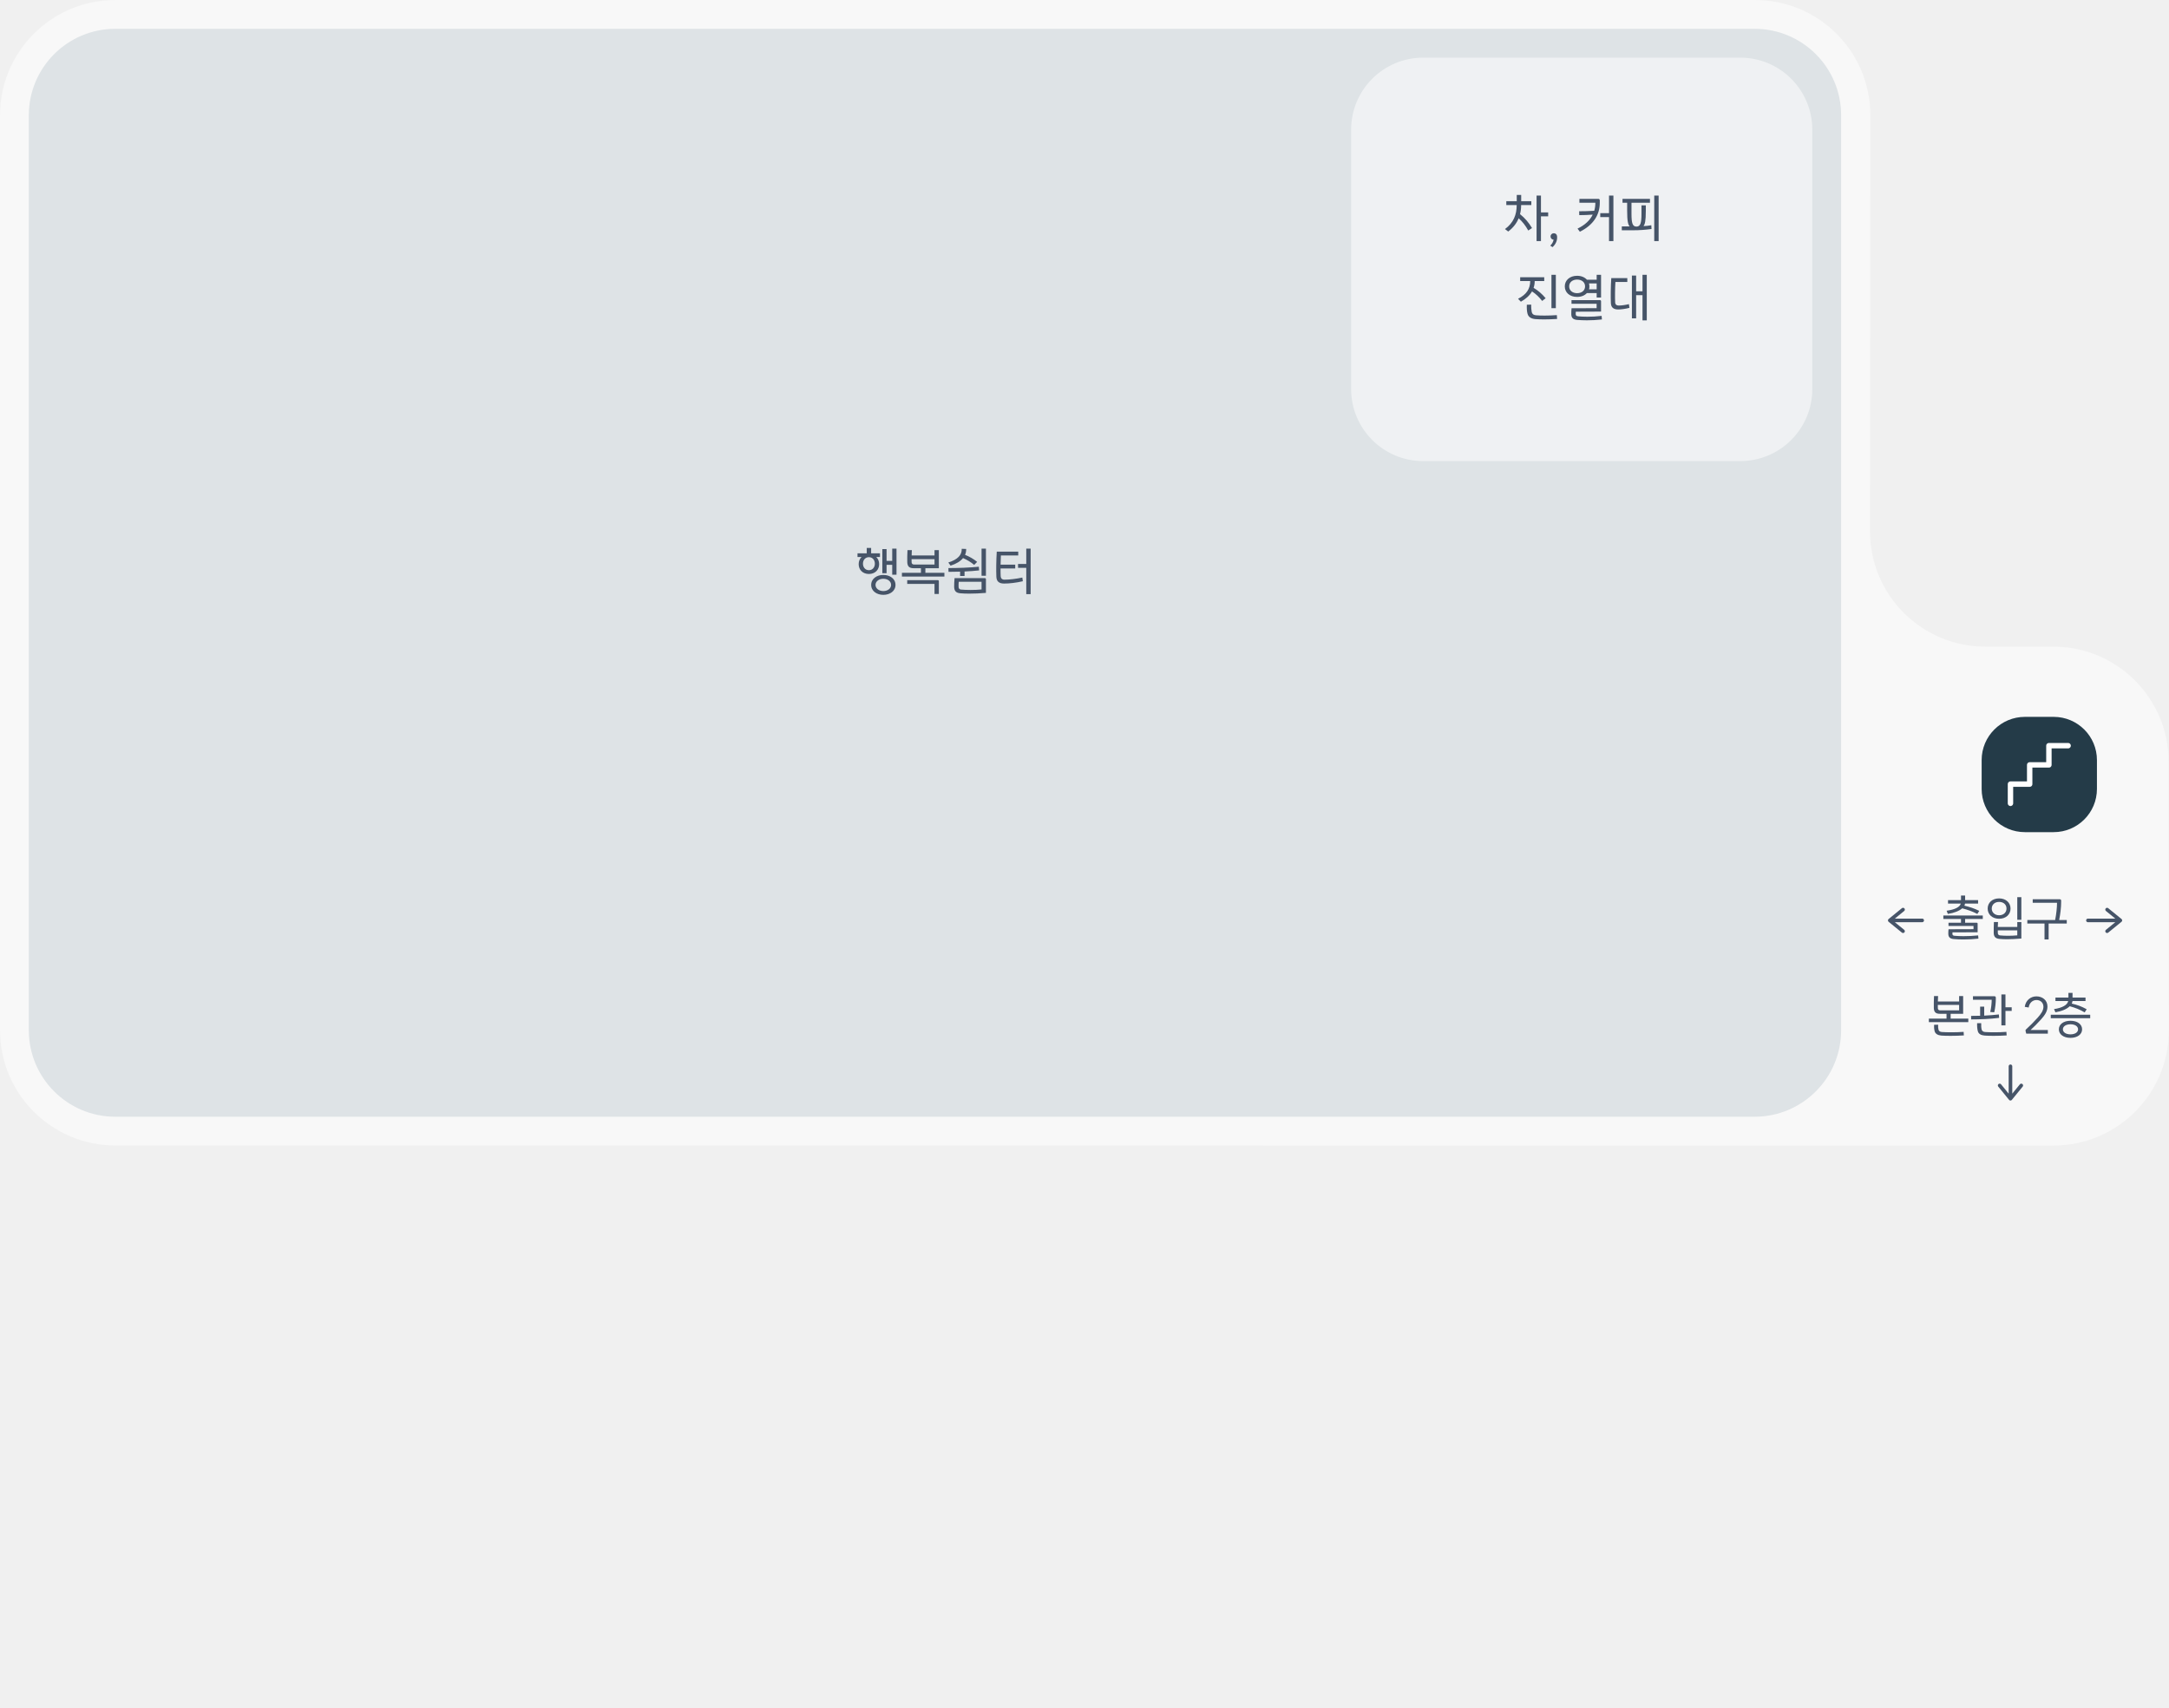
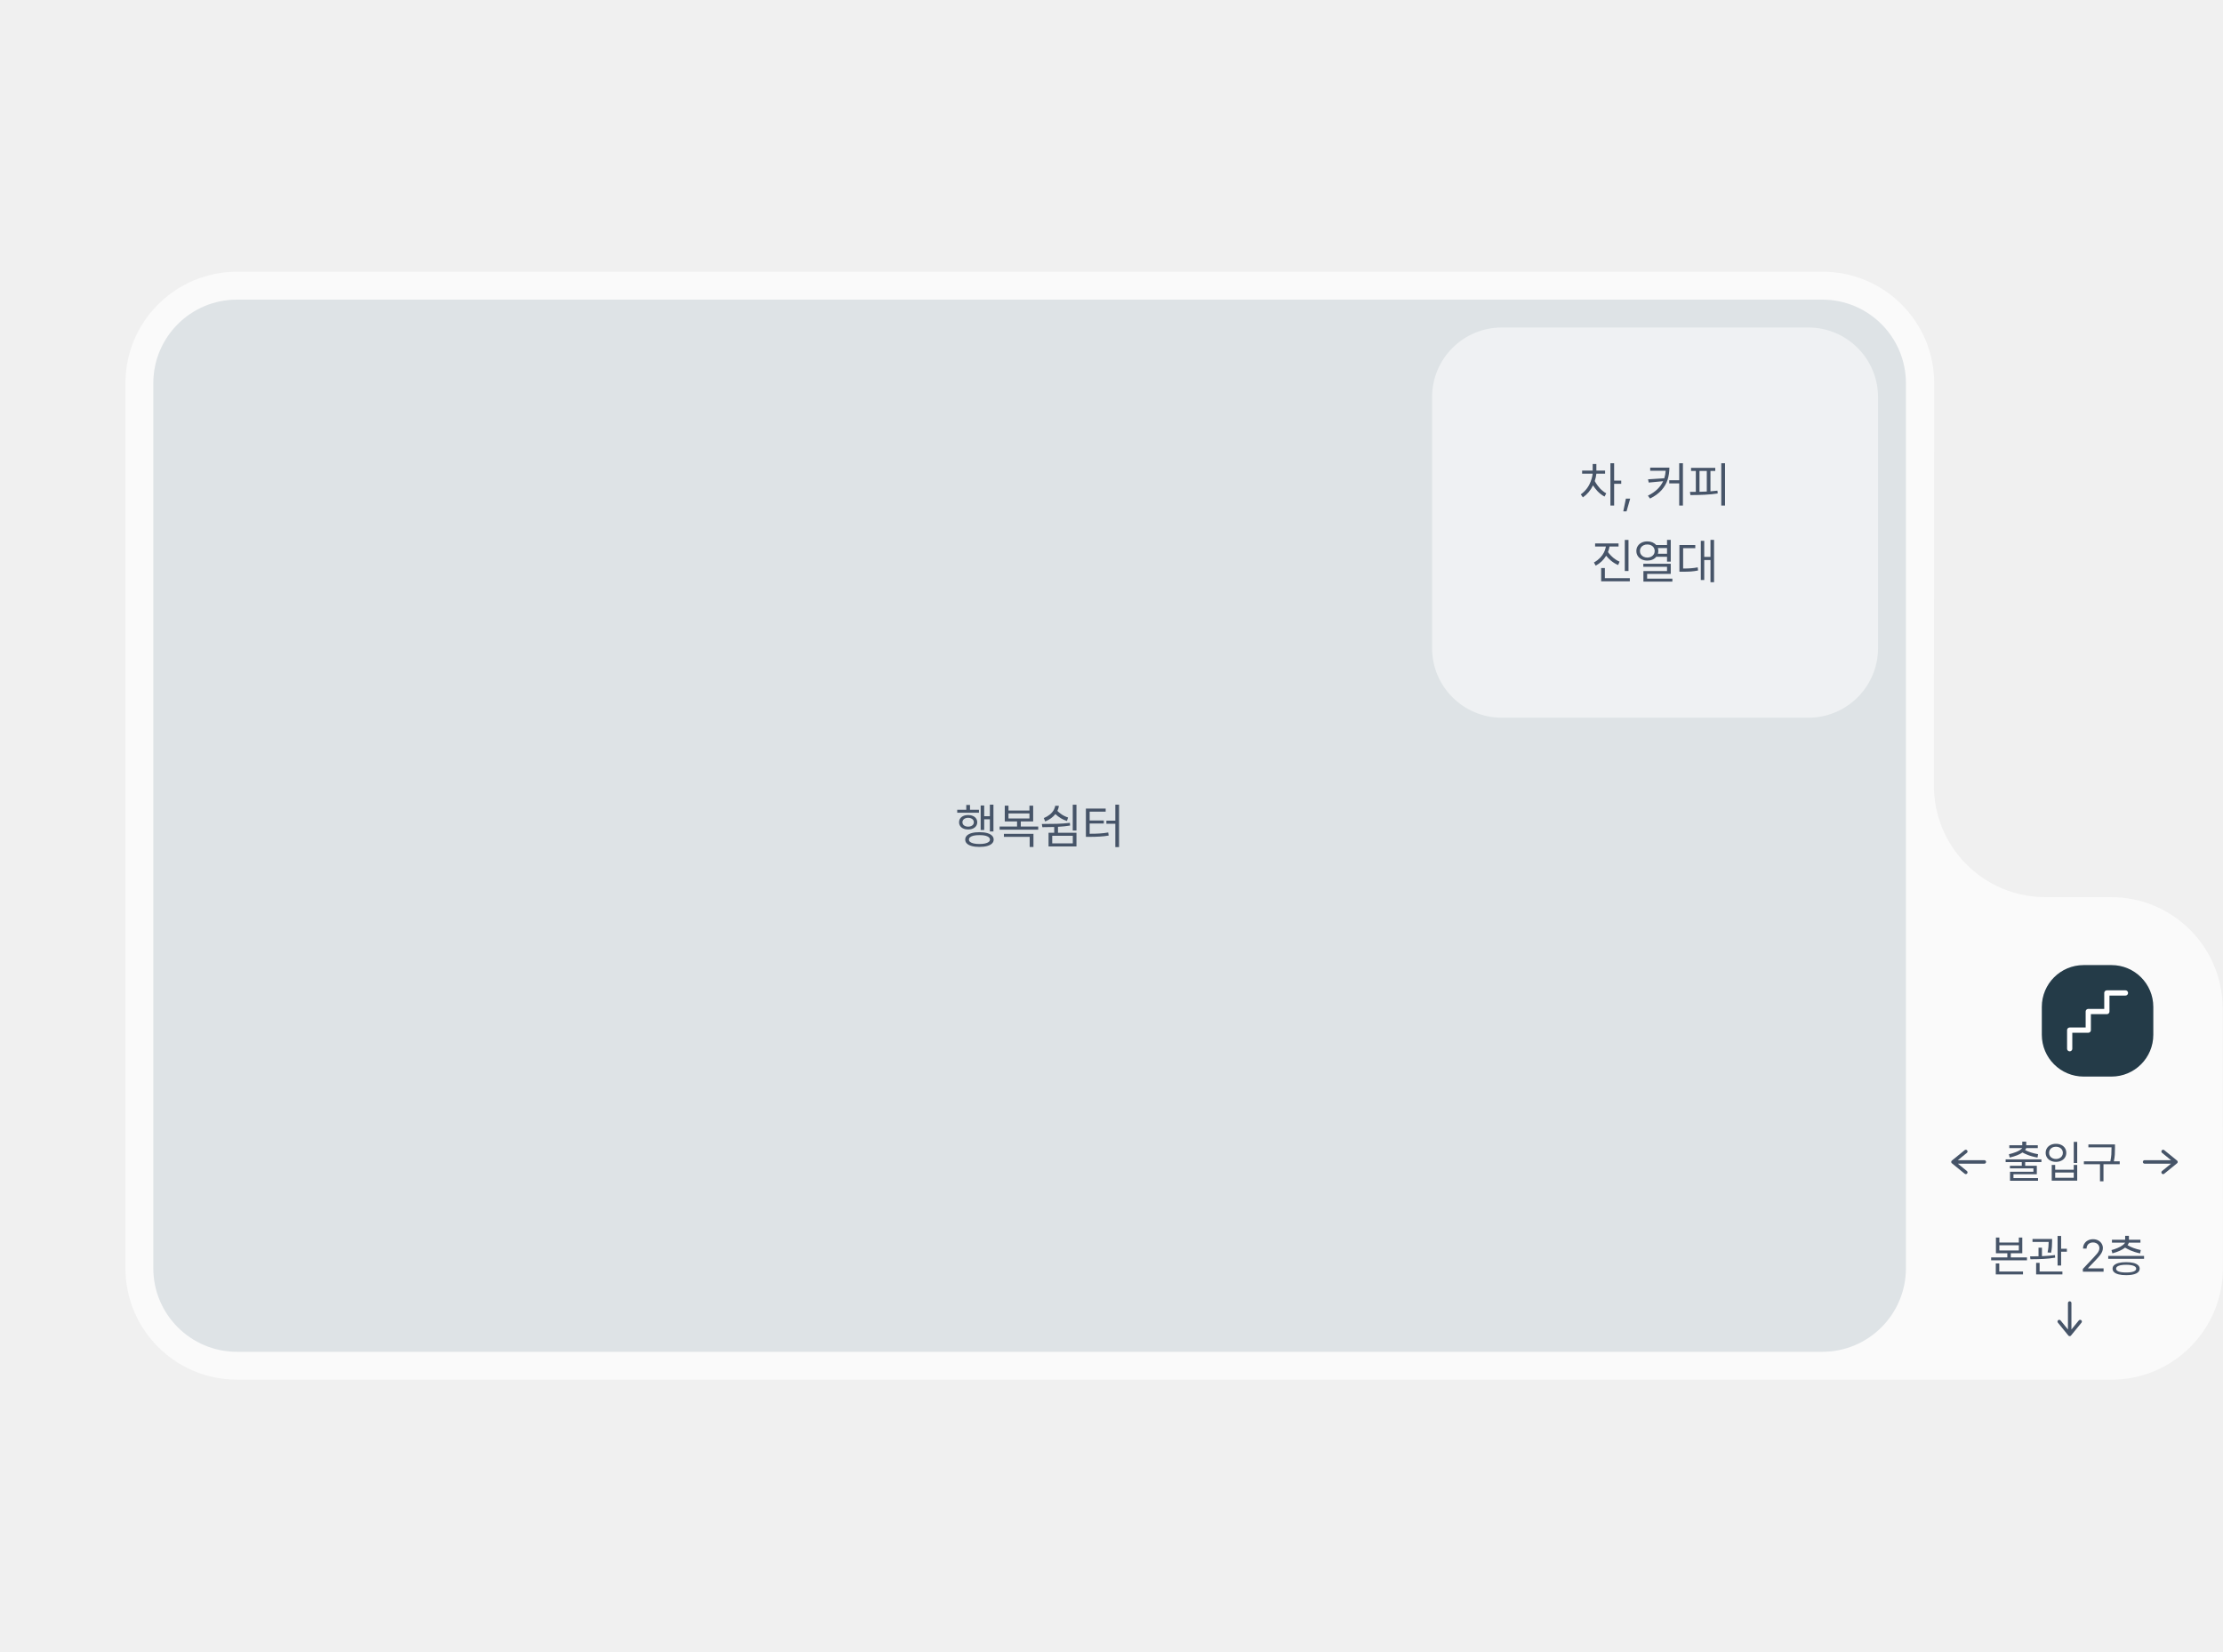
- <svg xmlns="http://www.w3.org/2000/svg" width="602" height="474" viewBox="0 0 602 474" fill="none">
-   <path d="M569.913 179.5L551.026 179.5C533.343 179.5 519.012 165.157 519.026 147.474L519.119 32.026C519.133 14.343 504.802 3.89696e-05 487.119 3.97425e-05L32 2.91188e-05C14.327 2.98913e-05 6.46774e-06 14.327 6.09126e-06 32L6.80862e-07 285.983C-6.27011e-07 303.656 14.326 317.982 31.999 317.983L569.973 317.999C587.657 318 601.988 303.657 601.974 285.973L601.913 211.474C601.899 193.811 587.576 179.5 569.913 179.5Z" fill="white" fill-opacity="0.5" />
-   <rect x="550" y="199" width="32" height="32" rx="12" fill="#243B48" />
-   <path d="M574 207H568.667V212.333H563.333V217.667H558V223" stroke="white" stroke-width="1.5" stroke-linecap="round" stroke-linejoin="round" />
-   <path d="M487 8H32C18.745 8 8 18.745 8 32V286C8 299.255 18.745 310 32 310H487C500.255 310 511 299.255 511 286V32C511 18.745 500.255 8 487 8Z" fill="#DEE3E6" />
-   <path d="M244.23 154.628H243.208C243.712 155.118 244.006 155.804 244.006 156.602C244.006 158.17 242.886 159.332 241.164 159.332C239.442 159.332 238.322 158.17 238.322 156.602C238.322 155.804 238.616 155.118 239.12 154.628H238V153.592H240.562V152.108H241.78V153.592H244.23V154.628ZM248.542 162.37C248.542 164.092 246.974 165.128 245.168 165.128C243.362 165.128 241.794 164.092 241.794 162.37C241.794 160.634 243.362 159.598 245.168 159.598C246.974 159.598 248.542 160.634 248.542 162.37ZM248.822 159.542H247.632V156.798H246.064V159.122H244.888V152.43H246.064V155.706H247.632V152.29H248.822V159.542ZM247.324 162.37C247.324 161.362 246.358 160.662 245.168 160.662C243.992 160.662 242.998 161.362 242.998 162.37C242.998 163.378 243.992 164.078 245.168 164.078C246.358 164.078 247.324 163.378 247.324 162.37ZM242.816 156.476C242.816 155.454 242.158 154.67 241.164 154.67C240.17 154.67 239.512 155.454 239.512 156.476C239.512 157.498 240.17 158.282 241.164 158.282C242.158 158.282 242.816 157.498 242.816 156.476ZM260.575 157.736H256.837V159.01H262.115V160.06H250.327V159.01H255.605V157.736H253.603C252.371 157.736 251.867 157.246 251.811 156.07C251.769 155.286 251.825 153.774 251.867 152.71H253.085C253.043 153.158 253.043 153.676 253.029 154.194H259.371V152.71H260.575V157.736ZM260.575 164.89H259.371V162.09H251.797V161.04H260.253C260.463 161.04 260.575 161.152 260.575 161.362V164.89ZM253.701 156.714H259.371V155.216H253.001C253.001 155.566 253.001 155.874 253.015 156.098C253.029 156.476 253.267 156.714 253.701 156.714ZM273.644 164.582C272.048 164.722 270.382 164.792 268.982 164.792C268.044 164.792 267.204 164.75 266.574 164.694C265.398 164.596 264.866 164.12 264.824 162.944C264.81 162.174 264.866 161.278 264.936 160.48H273.322C273.532 160.48 273.644 160.592 273.644 160.802V164.582ZM272.426 163.63V161.502H266.098C266.056 161.964 266.014 162.482 266.056 162.972C266.07 163.378 266.322 163.616 266.7 163.658C267.414 163.728 268.366 163.77 269.36 163.77C270.424 163.77 271.53 163.728 272.426 163.63ZM271.208 155.972L270.382 156.812C269.444 156.028 268.478 155.44 267.288 154.922C266.56 155.818 265.384 156.532 263.83 157.022L263.2 156.154C265.846 155.314 266.994 154.04 266.924 152.346L268.156 152.388C268.17 152.99 268.072 153.536 267.848 154.026C269.122 154.53 270.13 155.118 271.208 155.972ZM271.754 158.338C270.48 158.492 269.108 158.576 267.708 158.646V159.892H266.476V158.688C265.356 158.73 264.278 158.744 263.256 158.744L263.228 157.694C265.93 157.694 269.136 157.582 271.67 157.316L271.754 158.338ZM273.644 159.822H272.426V152.29H273.644V159.822ZM283.885 161.348C282.023 161.782 280.133 161.992 278.691 161.992C277.235 161.992 276.577 161.362 276.535 160.074C276.465 158.296 276.493 155.608 276.647 153.13H282.611V154.194H277.795C277.753 154.978 277.725 155.86 277.711 156.742H281.771V157.806H277.697C277.697 158.632 277.697 159.374 277.739 159.99C277.781 160.55 278.117 160.914 278.775 160.914C280.105 160.914 281.911 160.718 283.745 160.326L283.885 161.348ZM286.055 164.932H284.837V157.624H282.555V156.546H284.837V152.29H286.055V164.932Z" fill="#465468" />
-   <rect x="375" y="16" width="128" height="112" rx="20" fill="white" fill-opacity="0.5" />
-   <path d="M425.015 56.922H422.187C422.187 57.818 422.089 58.658 421.879 59.442C423.265 60.562 424.273 61.752 425.211 63.306L424.161 63.992C423.419 62.634 422.565 61.542 421.501 60.59C420.927 61.99 419.989 63.208 418.603 64.272L417.707 63.586C420.087 61.836 420.955 59.596 420.955 56.922H418.071V55.844H420.969V54.122H422.201V55.844H425.015V56.922ZM429.691 60.058H427.689V66.932H426.471V54.29H427.689V58.966H429.691V60.058ZM432.162 65.602C432.274 66.736 431.784 67.814 430.902 68.598L430.272 68.192C430.776 67.702 431.098 67.142 431.196 66.512C430.692 66.512 430.356 66.134 430.356 65.644C430.356 65.126 430.748 64.748 431.252 64.748C431.77 64.748 432.12 65.084 432.162 65.602ZM444.017 56.306C444.017 59.68 442.183 62.494 438.487 64.328L437.843 63.46C439.929 62.452 441.287 61.15 442.057 59.582C440.825 59.68 439.453 59.722 438.319 59.722L438.291 58.644C439.523 58.644 440.965 58.616 442.477 58.518C442.687 57.818 442.785 57.076 442.785 56.278H438.361V55.2H443.541C443.863 55.2 444.017 55.326 444.017 55.662V56.306ZM447.797 66.932H446.579V60.268H444.143V59.176H446.579V54.29H447.797V66.932ZM457.94 56.278H452.816V59.344C452.816 61.934 453.096 62.9 454.202 62.9C455.294 62.9 455.588 61.934 455.588 59.344V57.006H456.792V58.448C456.792 61.472 456.54 62.186 456.162 62.76C456.834 62.746 457.534 62.676 458.318 62.522L458.374 63.572C456.582 63.81 454.916 63.922 453.404 63.922H450.128V62.844H452.284C451.864 62.284 451.612 61.444 451.612 58.448V56.278H450.324V55.2H457.94V56.278ZM460.348 66.932H459.13V54.29H460.348V66.932ZM428.598 78.012H425.952C425.952 78.684 425.854 79.3 425.644 79.902C426.946 80.686 427.968 81.568 428.99 82.786L428.024 83.542C427.142 82.422 426.33 81.638 425.21 80.896C424.552 82.03 423.516 82.968 422.116 83.752L421.332 82.94C423.67 81.764 424.692 80.196 424.706 78.012H421.92V76.962H428.598V78.012ZM432.168 88.54C430.852 88.624 429.648 88.666 428.584 88.666C427.674 88.666 426.862 88.638 426.148 88.582C424.958 88.484 424.23 88.008 423.978 87.154C423.768 86.496 423.726 85.488 423.768 84.592L424.986 84.564C424.944 85.278 425.028 86.174 425.14 86.664C425.294 87.21 425.63 87.462 426.316 87.518C426.974 87.574 427.786 87.602 428.696 87.602C429.718 87.602 430.866 87.56 432.098 87.476L432.168 88.54ZM431.818 85.544H430.6V76.29H431.818V85.544ZM444.369 82.59H443.151V81.358H440.435C439.833 82.016 438.895 82.422 437.719 82.422C435.661 82.422 434.303 81.19 434.303 79.496C434.303 77.816 435.661 76.556 437.719 76.556C438.895 76.556 439.847 76.976 440.449 77.648H443.151V76.29H444.369V82.59ZM444.607 88.68C443.137 88.848 441.723 88.918 440.435 88.918C439.455 88.918 438.545 88.876 437.719 88.806C436.669 88.708 436.151 88.288 436.109 87.294C436.095 86.79 436.123 86.09 436.179 85.572L443.137 85.544V84.326H436.165V83.318H444.047C444.257 83.318 444.369 83.43 444.369 83.64V86.496L437.369 86.524C437.327 86.734 437.341 87.028 437.341 87.252C437.355 87.574 437.551 87.756 437.957 87.798C438.685 87.882 439.581 87.924 440.561 87.924C441.807 87.924 443.179 87.854 444.523 87.686L444.607 88.68ZM439.931 79.496C439.931 78.39 439.063 77.606 437.719 77.606C436.571 77.606 435.521 78.25 435.521 79.496C435.521 80.742 436.571 81.386 437.719 81.386C439.063 81.386 439.931 80.602 439.931 79.496ZM441.135 79.496C441.135 79.79 441.121 80.056 441.023 80.322H443.151V78.684H441.023C441.093 78.95 441.135 79.23 441.135 79.496ZM457.059 88.932H455.869V81.932H454.105V88.372H452.929V76.5H454.105V80.854H455.869V76.29H457.059V88.932ZM452.243 85.46C451.137 85.74 449.975 85.908 449.135 85.908C447.749 85.908 447.133 85.278 447.091 84.102C447.021 82.296 447.049 79.566 447.203 77.2H451.655V78.278H448.351C448.239 80 448.211 82.436 448.281 83.99C448.295 84.48 448.631 84.816 449.233 84.816C449.975 84.816 451.039 84.69 452.103 84.424L452.243 85.46Z" fill="#465468" />
-   <path d="M555 301.318L558 305L561 301.318M558 305L558 296" stroke="#465468" stroke-linecap="round" stroke-linejoin="round" />
-   <path d="M544.867 281.424H541.396V282.763H546.297V283.738H535.351V282.763H540.252V281.424H538.393C537.249 281.424 536.781 280.956 536.729 279.864C536.69 279.149 536.742 277.472 536.781 276.497H537.912C537.873 276.913 537.86 277.446 537.847 278.005H543.749V276.497H544.867V281.424ZM545.062 287.43C543.775 287.508 542.527 287.547 541.396 287.547C540.408 287.547 539.524 287.521 538.783 287.469C537.795 287.378 537.158 286.962 536.963 286.299C536.807 285.74 536.755 284.999 536.794 284.479L537.925 284.453C537.886 284.908 537.925 285.441 538.029 285.844C538.133 286.221 538.445 286.442 538.965 286.481C539.641 286.533 540.551 286.559 541.565 286.559C542.644 286.559 543.827 286.533 544.997 286.442L545.062 287.43ZM538.484 280.475H543.749V278.954H537.834C537.834 279.357 537.834 279.682 537.847 279.903C537.86 280.254 538.081 280.475 538.484 280.475ZM558.341 280.631H556.612V284.648H555.481V276.055H556.612V279.617H558.341V280.631ZM554.857 282.555C552.426 282.867 549.592 282.984 547.096 282.984L547.07 282.009C547.889 282.009 548.721 281.996 549.579 281.97V279.435H550.71V281.931C552.127 281.866 553.518 281.762 554.779 281.606L554.857 282.555ZM556.937 287.43C555.65 287.508 554.428 287.547 553.336 287.547C552.387 287.547 551.529 287.521 550.788 287.469C549.8 287.378 549.137 286.988 548.942 286.26C548.773 285.649 548.708 284.765 548.747 284.037L549.878 284.024C549.839 284.687 549.891 285.376 550.008 285.805C550.099 286.182 550.411 286.442 550.944 286.481C551.62 286.533 552.504 286.559 553.492 286.559C554.545 286.559 555.702 286.533 556.872 286.442L556.937 287.43ZM553.934 277.251C553.934 278.33 553.791 279.76 553.492 281.008L552.387 280.917C552.66 279.812 552.79 278.421 552.79 277.524H547.59V276.549H553.492C553.791 276.549 553.934 276.666 553.934 276.978V277.251ZM568.371 286.936H562.378L562.196 286.234C562.144 286.039 562.183 285.87 562.326 285.753C563.379 284.804 564.523 283.647 565.55 282.503C566.473 281.476 567.149 280.514 567.149 279.487C567.149 278.291 566.265 277.602 565.225 277.602C564.224 277.602 563.262 278.291 563.054 279.682L561.962 279.5C562.235 277.615 563.678 276.588 565.186 276.588C566.889 276.588 568.267 277.654 568.267 279.409C568.267 280.8 567.5 281.827 566.499 282.971C565.628 283.946 564.393 285.194 563.587 285.922H568.371V286.936ZM577.881 285.74C577.881 287.131 576.581 288.106 574.657 288.106C572.733 288.106 571.433 287.131 571.433 285.74C571.433 284.336 572.733 283.361 574.657 283.361C576.581 283.361 577.881 284.336 577.881 285.74ZM578.83 277.888H575.216C575.19 278.109 575.125 278.343 575.008 278.59C576.464 278.915 577.738 279.383 579.155 280.163L578.596 281.034C577.257 280.254 575.957 279.734 574.449 279.331C573.63 280.124 572.252 280.709 570.471 281.008L570.094 280.124C572.434 279.773 573.825 278.941 574.02 277.888H570.484V276.926H574.085V275.626H575.229V276.926H578.83V277.888ZM580.13 282.646H569.184V281.684H580.13V282.646ZM576.763 285.74C576.763 284.895 575.892 284.336 574.657 284.336C573.422 284.336 572.551 284.895 572.551 285.74C572.551 286.572 573.422 287.131 574.657 287.131C575.892 287.131 576.763 286.572 576.763 285.74Z" fill="#465468" />
-   <path d="M584.818 258.5L588.5 255.5L584.818 252.5M588.5 255.5L579.5 255.5" stroke="#465468" stroke-linecap="round" stroke-linejoin="round" />
-   <path d="M550.316 255.1H545.415V256.14H548.587C548.782 256.14 548.886 256.231 548.886 256.426V258.792L541.905 258.818C541.892 258.961 541.892 259.169 541.892 259.312C541.905 259.611 542.139 259.728 542.464 259.767C543.153 259.832 544.024 259.871 544.973 259.871C546.286 259.871 547.729 259.806 549.029 259.663L549.107 260.56C547.755 260.716 546.312 260.794 544.973 260.794C543.985 260.794 543.049 260.755 542.243 260.677C541.268 260.586 540.787 260.196 540.748 259.299C540.735 258.896 540.761 258.363 540.813 257.96L547.742 257.934V257.05H540.8V256.14H544.271V255.1H539.37V254.138H550.316V255.1ZM549.016 250.836H545.389C545.363 251.031 545.298 251.213 545.207 251.408C546.663 251.759 547.911 252.149 549.341 252.851L548.808 253.709C547.469 253.02 546.13 252.552 544.609 252.149C543.777 252.877 542.386 253.436 540.618 253.696L540.28 252.812C542.607 252.5 543.985 251.772 544.206 250.836H540.67V249.874H544.271V248.6H545.415V249.874H549.016V250.836ZM561.021 260.534C559.526 260.664 558.174 260.729 557.017 260.729C556.25 260.729 555.561 260.69 554.976 260.638C553.884 260.534 553.39 260.092 553.351 259C553.338 258.129 553.364 256.985 553.403 255.958H554.547C554.508 256.413 554.495 256.868 554.482 257.323H559.89V255.958H561.021V260.534ZM558.018 252.214C558.018 253.839 556.757 255.048 554.846 255.048C552.935 255.048 551.674 253.839 551.674 252.214C551.674 250.602 552.935 249.393 554.846 249.393C556.757 249.393 558.018 250.602 558.018 252.214ZM561.021 255.321H559.89V249.055H561.021V255.321ZM556.9 252.214C556.9 251.018 555.964 250.368 554.846 250.368C553.637 250.368 552.805 251.135 552.805 252.214C552.805 253.28 553.637 254.073 554.846 254.073C556.081 254.073 556.9 253.28 556.9 252.214ZM555.093 259.663C555.769 259.728 556.523 259.767 557.303 259.767C558.161 259.767 559.058 259.728 559.89 259.65V258.272H554.482C554.482 258.545 554.482 258.792 554.495 259.039C554.508 259.403 554.742 259.624 555.093 259.663ZM572.064 250.433C572.064 251.954 571.843 253.735 571.518 255.386H573.624V256.374H568.593V260.794H567.449V256.374H562.678V255.386H570.4C570.712 253.787 570.92 252.019 570.92 250.615H564.173V249.627H571.622C571.921 249.627 572.064 249.744 572.064 250.056V250.433Z" fill="#465468" />
-   <path d="M528.182 252.5L524.5 255.5L528.182 258.5M524.5 255.5L533.5 255.5" stroke="#465468" stroke-linecap="round" stroke-linejoin="round" />
+ <svg xmlns="http://www.w3.org/2000/svg" width="638" height="474" viewBox="0 0 638 474" fill="none">
+   <path d="M605.913 257.5L587.026 257.5C569.343 257.5 555.012 243.157 555.026 225.474L555.119 110.026C555.133 92.343 540.802 78 523.119 78L68 78C50.327 78 36 92.327 36 110L36 363.983C36 381.656 50.326 395.982 67.999 395.983L605.973 395.999C623.657 396 637.988 381.657 637.974 363.973L637.913 289.474C637.899 271.811 623.576 257.5 605.913 257.5Z" fill="#FAFAFA" />
+   <rect x="586" y="277" width="32" height="32" rx="12" fill="#243B48" />
+   <path d="M610 285H604.667V290.333H599.333V295.667H594V301" stroke="white" stroke-width="1.5" stroke-linecap="round" stroke-linejoin="round" />
+   <path d="M523 86H68C54.745 86 44 96.745 44 110V364C44 377.255 54.745 388 68 388H523C536.255 388 547 377.255 547 364V110C547 96.745 536.255 86 523 86Z" fill="#DEE3E6" />
+   <path d="M285.115 230.953V238.65H284.09V235.164H282.463V238.213H281.451V231.199H282.463V234.275H284.09V230.953H285.115ZM280.959 232.416V233.277H274.725V232.416H277.322V231.049H278.389V232.416H280.959ZM277.855 233.934C278.368 233.934 278.819 234.016 279.209 234.193C279.605 234.357 279.913 234.604 280.132 234.918C280.351 235.226 280.46 235.595 280.467 236.012C280.46 236.422 280.351 236.784 280.132 237.092C279.913 237.406 279.605 237.652 279.209 237.816C278.819 237.994 278.368 238.076 277.855 238.076C277.35 238.076 276.898 237.994 276.502 237.816C276.105 237.652 275.798 237.406 275.579 237.092C275.36 236.784 275.251 236.422 275.258 236.012C275.251 235.595 275.36 235.232 275.579 234.918C275.798 234.604 276.105 234.357 276.502 234.193C276.892 234.016 277.343 233.934 277.855 233.934ZM277.855 234.727C277.534 234.727 277.254 234.781 277.008 234.891C276.755 234.993 276.563 235.144 276.42 235.342C276.283 235.54 276.215 235.759 276.215 236.012C276.215 236.258 276.283 236.477 276.42 236.668C276.563 236.859 276.755 237.01 277.008 237.112C277.254 237.215 277.534 237.27 277.855 237.27C278.177 237.27 278.457 237.215 278.703 237.112C278.956 237.01 279.147 236.859 279.291 236.668C279.428 236.477 279.496 236.258 279.496 236.012C279.496 235.759 279.428 235.54 279.291 235.342C279.147 235.144 278.956 234.993 278.703 234.891C278.457 234.781 278.177 234.727 277.855 234.727ZM281.096 238.855C281.95 238.855 282.682 238.938 283.29 239.102C283.898 239.272 284.37 239.512 284.691 239.833C285.02 240.154 285.184 240.537 285.184 240.988C285.184 241.426 285.02 241.802 284.691 242.116C284.37 242.431 283.898 242.67 283.283 242.834C282.675 242.998 281.943 243.08 281.096 243.08C280.248 243.08 279.517 242.998 278.908 242.834C278.293 242.67 277.821 242.431 277.5 242.116C277.179 241.802 277.015 241.426 277.021 240.988C277.015 240.537 277.179 240.154 277.5 239.833C277.821 239.512 278.293 239.272 278.901 239.102C279.51 238.938 280.241 238.855 281.096 238.855ZM281.096 239.703C280.467 239.696 279.927 239.744 279.476 239.84C279.024 239.942 278.676 240.086 278.443 240.284C278.197 240.482 278.081 240.715 278.088 240.988C278.081 241.255 278.197 241.48 278.443 241.665C278.676 241.85 279.024 241.993 279.482 242.096C279.934 242.198 280.474 242.246 281.096 242.246C281.718 242.246 282.258 242.198 282.709 242.096C283.16 241.993 283.509 241.85 283.748 241.665C283.987 241.48 284.11 241.255 284.117 240.988C284.11 240.571 283.844 240.25 283.311 240.031C282.784 239.799 282.046 239.696 281.096 239.703ZM297.967 237.242V238.131H286.893V237.242H291.896V235.779H288.369V231.24H289.436V232.648H295.451V231.24H296.518V235.779H292.963V237.242H297.967ZM296.6 239.334V243.107H295.52V240.195H288.123V239.334H296.6ZM289.436 234.918H295.451V233.469H289.436V234.918ZM308.945 239.02V242.943H300.934V239.02H302.561V237.365C301.774 237.393 300.64 237.413 299.156 237.42L299.006 236.504C300.667 236.504 302.13 236.483 303.395 236.449C304.652 236.415 305.869 236.319 307.045 236.176L307.113 236.955C306.067 237.126 304.905 237.242 303.641 237.311V239.02H308.945ZM301.986 239.895V242.068H307.893V239.895H301.986ZM308.945 230.967V238.377H307.879V230.967H308.945ZM302.827 231.418C302.834 231.356 302.841 231.302 302.841 231.268L303.894 231.295L303.873 231.479C303.866 231.603 303.825 231.787 303.75 232.026C303.682 232.266 303.586 232.512 303.47 232.751C303.613 232.895 303.764 233.038 303.941 233.182C304.105 233.325 304.324 233.496 304.577 233.674C304.83 233.865 305.131 234.036 305.473 234.207C305.814 234.378 306.17 234.521 306.539 234.638L306.218 235.643C304.967 235.246 303.859 234.583 302.896 233.66C302.205 234.549 301.228 235.253 299.977 235.779L299.566 234.809C300.92 234.241 301.877 233.462 302.431 232.478C302.547 232.266 302.643 232.047 302.711 231.842C302.779 231.623 302.82 231.486 302.827 231.418ZM321.168 230.953V243.135H320.102V236.436H317.531V235.547H320.102V230.953H321.168ZM317.326 232.074V232.963H312.732V235.492H316.793V236.367H312.732V239.307C313.895 239.307 314.872 239.279 315.658 239.225C316.451 239.177 317.251 239.081 318.064 238.938L318.188 239.826C317.326 239.97 316.479 240.065 315.645 240.113C314.811 240.168 313.792 240.195 312.582 240.195H311.652V232.074H317.326Z" fill="#465468" />
+   <rect x="411" y="94" width="128" height="112" rx="20" fill="white" fill-opacity="0.5" />
+   <path d="M463.256 132.953V137.943H465.293V138.859H463.256V145.107H462.189V132.953H463.256ZM454.068 135.954V135.065H457.097V133.186H458.156V135.065H460.658V135.954H458.156C458.081 136.658 457.931 137.369 457.691 138.08C457.794 138.265 457.896 138.449 458.02 138.641C458.129 138.825 458.3 139.064 458.512 139.352C458.73 139.646 458.956 139.912 459.182 140.172C459.414 140.418 459.688 140.678 460.016 140.938C460.33 141.204 460.658 141.423 460.993 141.594L460.501 142.523C460.125 142.325 459.756 142.093 459.414 141.819C459.059 141.546 458.751 141.259 458.471 140.965C458.197 140.664 457.958 140.384 457.76 140.117C457.555 139.857 457.363 139.591 457.192 139.317C456.502 140.739 455.538 141.888 454.287 142.756L453.686 141.895C454.055 141.635 454.396 141.348 454.711 141.033C455.025 140.712 455.292 140.404 455.518 140.09C455.736 139.789 455.935 139.461 456.119 139.119C456.297 138.771 456.44 138.456 456.543 138.169C456.652 137.882 456.748 137.588 456.83 137.287C456.912 136.986 456.974 136.74 457.008 136.535C457.042 136.344 457.076 136.146 457.097 135.954H454.068ZM467.863 143.111L466.817 146.769H465.881L466.633 143.111H467.863ZM479.115 134.225C479.108 135.476 478.938 136.638 478.596 137.704C478.254 138.771 477.673 139.762 476.859 140.685C476.039 141.607 474.938 142.407 473.564 143.098L472.949 142.277C474.043 141.73 474.945 141.108 475.67 140.418C476.381 139.721 476.935 138.955 477.324 138.114L473.182 138.504L472.99 137.574L477.652 137.267C477.864 136.59 478.001 135.872 478.049 135.113H473.605V134.225H479.115ZM482.998 132.953V145.107H481.932V138.736H479.074V137.848H481.932V132.953H482.998ZM495.084 132.953V145.107H494.004V132.953H495.084ZM492.281 134.279V135.168H490.9V141.02C491.639 140.972 492.309 140.903 492.91 140.828L492.979 141.635C491.803 141.819 490.586 141.936 489.321 141.997C488.057 142.059 486.669 142.093 485.145 142.1L485.021 141.184L486.703 141.177V135.168H485.336V134.279H492.281ZM487.756 141.156C488.371 141.143 489.068 141.115 489.848 141.081V135.168H487.756V141.156ZM467.378 154.967V163.881H466.312V154.967H467.378ZM467.761 165.945V166.848H459.53V163.033H460.597V165.945H467.761ZM457.794 156.86V155.972H461.465H464.521V156.86H461.937C461.854 157.387 461.704 157.92 461.492 158.453C461.595 158.597 461.711 158.747 461.834 158.904C461.957 159.055 462.128 159.246 462.34 159.465C462.552 159.697 462.777 159.902 463.01 160.094C463.242 160.292 463.516 160.49 463.837 160.695C464.158 160.894 464.479 161.064 464.814 161.201L464.411 162.172C464.021 162.015 463.639 161.816 463.276 161.591C462.914 161.365 462.586 161.126 462.292 160.873C462.005 160.62 461.759 160.388 461.554 160.176C461.342 159.957 461.15 159.738 460.966 159.513C460.255 160.702 459.257 161.652 457.965 162.363L457.459 161.44C457.821 161.242 458.163 161.017 458.478 160.777C458.785 160.531 459.052 160.292 459.271 160.06C459.489 159.827 459.688 159.581 459.872 159.321C460.05 159.062 460.193 158.822 460.31 158.604C460.426 158.378 460.521 158.152 460.61 157.92C460.692 157.694 460.754 157.496 460.788 157.332C460.829 157.175 460.863 157.018 460.891 156.86H457.794ZM472.792 155.391C473.318 155.391 473.804 155.486 474.241 155.664C474.679 155.855 475.041 156.108 475.321 156.443H478.438V154.953H479.505V161.201H478.438V159.807H475.355C475.075 160.155 474.706 160.422 474.269 160.613C473.817 160.805 473.332 160.9 472.792 160.9C472.184 160.9 471.644 160.784 471.165 160.552C470.687 160.319 470.311 159.991 470.044 159.574C469.771 159.157 469.634 158.679 469.634 158.139C469.634 157.605 469.771 157.127 470.044 156.717C470.311 156.293 470.687 155.972 471.165 155.739C471.644 155.507 472.184 155.391 472.792 155.391ZM472.792 156.279C472.382 156.272 472.013 156.348 471.691 156.512C471.37 156.662 471.117 156.888 470.933 157.168C470.748 157.455 470.659 157.776 470.659 158.139C470.659 158.501 470.748 158.829 470.933 159.116C471.117 159.403 471.37 159.629 471.691 159.793C472.013 159.95 472.382 160.032 472.792 160.039C473.188 160.032 473.544 159.95 473.872 159.793C474.187 159.629 474.439 159.403 474.624 159.116C474.809 158.829 474.897 158.501 474.897 158.139C474.897 157.776 474.809 157.455 474.624 157.168C474.439 156.888 474.187 156.662 473.872 156.512C473.544 156.348 473.188 156.272 472.792 156.279ZM479.505 161.816V164.729H472.724V166.082H479.97V166.943H471.657V163.908H478.438V162.678H471.63V161.816H479.505ZM475.807 157.305C475.896 157.578 475.937 157.858 475.937 158.139C475.937 158.398 475.896 158.665 475.813 158.945H478.438V157.305H475.807ZM491.933 154.953V167.107H490.907V160.736H489.116V166.479H488.132V155.227H489.116V159.848H490.907V154.953H491.933ZM486.546 156.443V157.332H483.06V163.184C483.955 163.177 484.721 163.156 485.343 163.102C485.972 163.061 486.607 162.972 487.243 162.842L487.339 163.744C486.648 163.888 485.965 163.977 485.288 164.031C484.618 164.072 483.777 164.1 482.772 164.1H481.993V156.443H486.546Z" fill="#465468" />
+   <path d="M591 379.318L594 383L597 379.318M594 383L594 374" stroke="#465468" stroke-linecap="round" stroke-linejoin="round" />
+   <path d="M573.818 355.199V356.634H579.404V355.199H580.395V359.706H577.094V360.912H581.74V361.737H571.457V360.912H576.104V359.706H572.828V355.199H573.818ZM573.818 358.906H579.404V357.421H573.818V358.906ZM580.598 364.949V365.787H572.79V362.639H573.793V364.949H580.598ZM588.951 355.618V356.215V356.367C588.945 356.932 588.919 357.453 588.888 357.929C588.856 358.405 588.78 358.951 588.659 359.554L587.656 359.478C587.777 358.881 587.853 358.354 587.897 357.891C587.936 357.427 587.961 356.951 587.967 356.456H583.327V355.618H588.951ZM586.044 358.119V360.544C587.498 360.487 588.742 360.385 589.764 360.239L589.827 360.976C588.773 361.16 587.65 361.28 586.463 361.344C585.27 361.401 584.025 361.433 582.73 361.433L582.629 360.607H582.769L585.054 360.576V358.119H586.044ZM591.541 354.742V358.424H593.191V359.274H591.541V363.235H590.525V354.742H591.541ZM591.909 364.949V365.787H584.368V362.474H585.371V364.949H591.909ZM597.781 365L597.774 364.219L600.897 360.899C601.323 360.449 601.646 360.087 601.862 359.808C602.091 359.535 602.256 359.268 602.364 359.008C602.472 358.754 602.529 358.487 602.529 358.214C602.529 357.903 602.446 357.624 602.281 357.383C602.123 357.135 601.9 356.945 601.621 356.812C601.342 356.678 601.024 356.608 600.669 356.608C600.307 356.608 599.99 356.685 599.717 356.831C599.438 356.977 599.222 357.186 599.069 357.459C598.917 357.726 598.841 358.03 598.841 358.373H597.832C597.832 357.846 597.952 357.383 598.206 356.977C598.447 356.564 598.79 356.247 599.234 356.024C599.666 355.796 600.161 355.682 600.707 355.682C601.247 355.682 601.735 355.796 602.154 356.012C602.586 356.24 602.916 356.545 603.157 356.926C603.405 357.319 603.525 357.745 603.525 358.214C603.525 358.563 603.462 358.894 603.335 359.211C603.208 359.535 602.999 359.884 602.707 360.271C602.415 360.658 601.989 361.134 601.437 361.712L599.266 363.978V364.054H603.729V365H597.781ZM610.203 362.271C611.022 362.271 611.714 362.34 612.298 362.486C612.869 362.632 613.313 362.842 613.618 363.121C613.929 363.4 614.082 363.737 614.088 364.137C614.082 364.74 613.745 365.203 613.072 365.521C612.393 365.844 611.441 366.003 610.203 366.003C609.384 366.003 608.686 365.933 608.102 365.787C607.518 365.647 607.074 365.438 606.763 365.159C606.458 364.879 606.306 364.537 606.306 364.137C606.306 363.737 606.458 363.4 606.769 363.121C607.08 362.842 607.524 362.632 608.108 362.486C608.686 362.34 609.384 362.271 610.203 362.271ZM610.203 363.02C609.283 363.02 608.572 363.115 608.07 363.312C607.569 363.508 607.315 363.781 607.321 364.137C607.315 364.492 607.569 364.765 608.07 364.956C608.572 365.146 609.283 365.235 610.203 365.229C611.111 365.235 611.815 365.146 612.323 364.956C612.831 364.765 613.085 364.492 613.085 364.137C613.085 363.781 612.831 363.508 612.323 363.312C611.815 363.115 611.111 363.02 610.203 363.02ZM615.345 360.48V361.306H605.062V360.48H615.345ZM606.128 356.666V355.84H609.917V354.717H610.997V355.84H614.304V356.666H610.997C610.92 356.9 610.787 357.142 610.603 357.383C611.638 358.018 612.901 358.487 614.399 358.792L614.208 359.75C613.682 359.643 613.18 359.509 612.704 359.363C612.222 359.211 611.803 359.052 611.435 358.894C611.079 358.735 610.774 358.589 610.546 358.462C610.305 358.341 610.095 358.214 609.898 358.094C609.061 358.76 607.848 359.312 606.255 359.738L606.001 358.798C606.274 358.729 606.534 358.646 606.794 358.563C607.055 358.481 607.347 358.367 607.677 358.233C608 358.1 608.299 357.954 608.565 357.814C608.832 357.662 609.086 357.491 609.34 357.294C609.581 357.091 609.778 356.881 609.917 356.666H606.128Z" fill="#465468" />
+   <path d="M620.818 336.5L624.5 333.5L620.818 330.5M624.5 333.5L615.5 333.5" stroke="#465468" stroke-linecap="round" stroke-linejoin="round" />
+   <path d="M585.887 332.77V333.544H581.228V334.598H584.567V337.035H577.864V338.14H584.91V338.901H576.874V336.324H583.589V335.347H576.848V334.598H580.25V333.544H575.617V332.77H585.887ZM576.67 329.539V328.713H580.39V327.679H581.526V328.713H584.846V329.539H581.526C581.457 329.723 581.349 329.907 581.196 330.091C582.225 330.63 583.469 331.024 584.929 331.284L584.764 332.249C584.237 332.154 583.729 332.046 583.24 331.906C582.751 331.779 582.333 331.64 581.964 331.494C581.609 331.348 581.311 331.221 581.076 331.113C580.841 331.005 580.631 330.897 580.441 330.789C579.609 331.379 578.391 331.862 576.785 332.243L576.556 331.291C576.893 331.208 577.223 331.119 577.546 331.024C577.87 330.929 578.219 330.808 578.594 330.662C578.968 330.516 579.317 330.351 579.628 330.154C579.946 329.958 580.2 329.754 580.39 329.539H576.67ZM596.158 327.742V333.798H595.167V327.742H596.158ZM589.835 334.369V335.74H595.167V334.369H596.158V338.876H588.845V334.369H589.835ZM589.835 338.063H595.167V336.54H589.835V338.063ZM590.064 328.301C590.629 328.294 591.137 328.402 591.587 328.618C592.038 328.834 592.387 329.139 592.641 329.532C592.895 329.932 593.022 330.383 593.022 330.891C593.022 331.392 592.895 331.843 592.641 332.236C592.387 332.63 592.038 332.935 591.587 333.15C591.137 333.373 590.629 333.48 590.064 333.48C589.499 333.48 588.991 333.373 588.541 333.15C588.09 332.935 587.741 332.63 587.487 332.236C587.233 331.843 587.106 331.392 587.106 330.891C587.106 330.383 587.233 329.932 587.487 329.532C587.741 329.139 588.09 328.834 588.541 328.618C588.991 328.402 589.499 328.294 590.064 328.301ZM590.064 329.139C589.683 329.132 589.34 329.208 589.036 329.354C588.737 329.507 588.502 329.716 588.331 329.983C588.16 330.25 588.077 330.554 588.083 330.891C588.077 331.227 588.16 331.532 588.331 331.805C588.502 332.071 588.737 332.281 589.036 332.427C589.34 332.579 589.683 332.655 590.064 332.655C590.438 332.655 590.781 332.579 591.08 332.427C591.378 332.281 591.613 332.071 591.791 331.805C591.956 331.532 592.044 331.227 592.044 330.891C592.044 330.554 591.956 330.25 591.791 329.983C591.613 329.716 591.378 329.507 591.08 329.354C590.781 329.208 590.438 329.132 590.064 329.139ZM607 328.479V329.469C607 330.199 606.98 330.84 606.949 331.405C606.911 331.97 606.822 332.611 606.676 333.328H608.358V334.153H603.699V339.054H602.696V334.153H598.075V333.328H605.667C605.819 332.611 605.914 331.963 605.952 331.398C605.99 330.833 606.009 330.186 606.009 329.469V329.304H599.37V328.479H607Z" fill="#465468" />
+   <path d="M564.182 330.5L560.5 333.5L564.182 336.5M560.5 333.5L569.5 333.5" stroke="#465468" stroke-linecap="round" stroke-linejoin="round" />
</svg>
